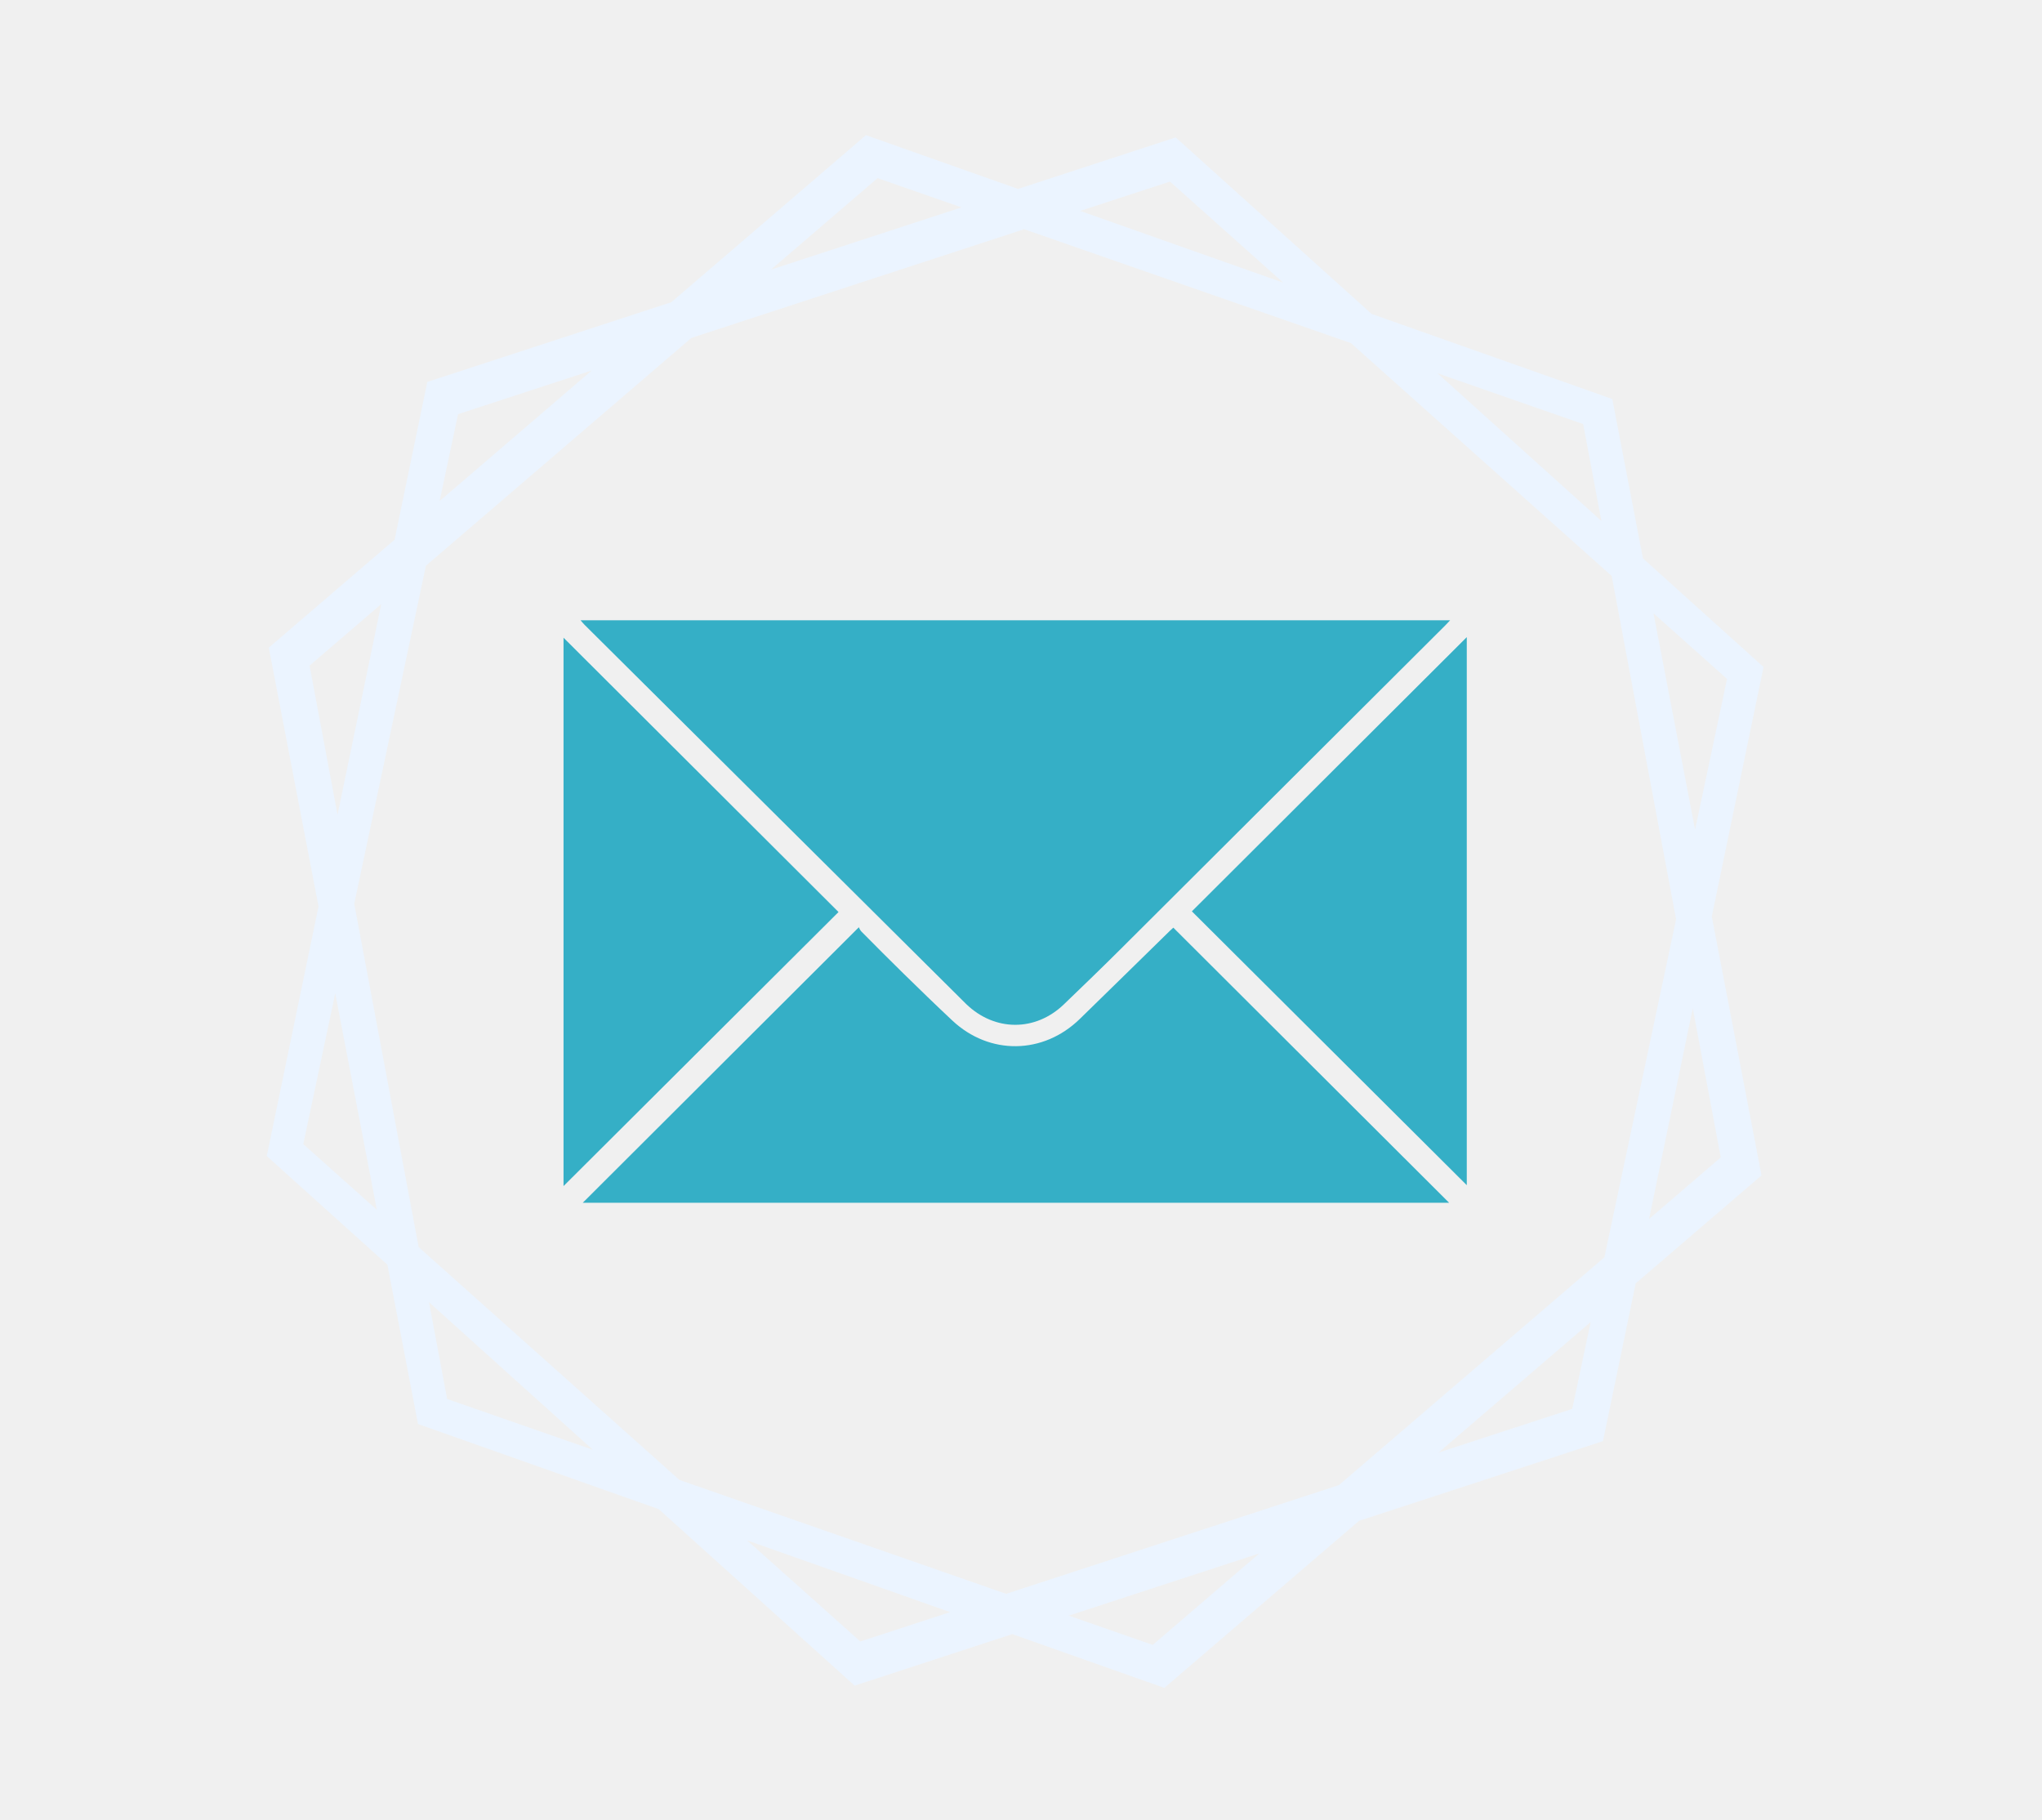
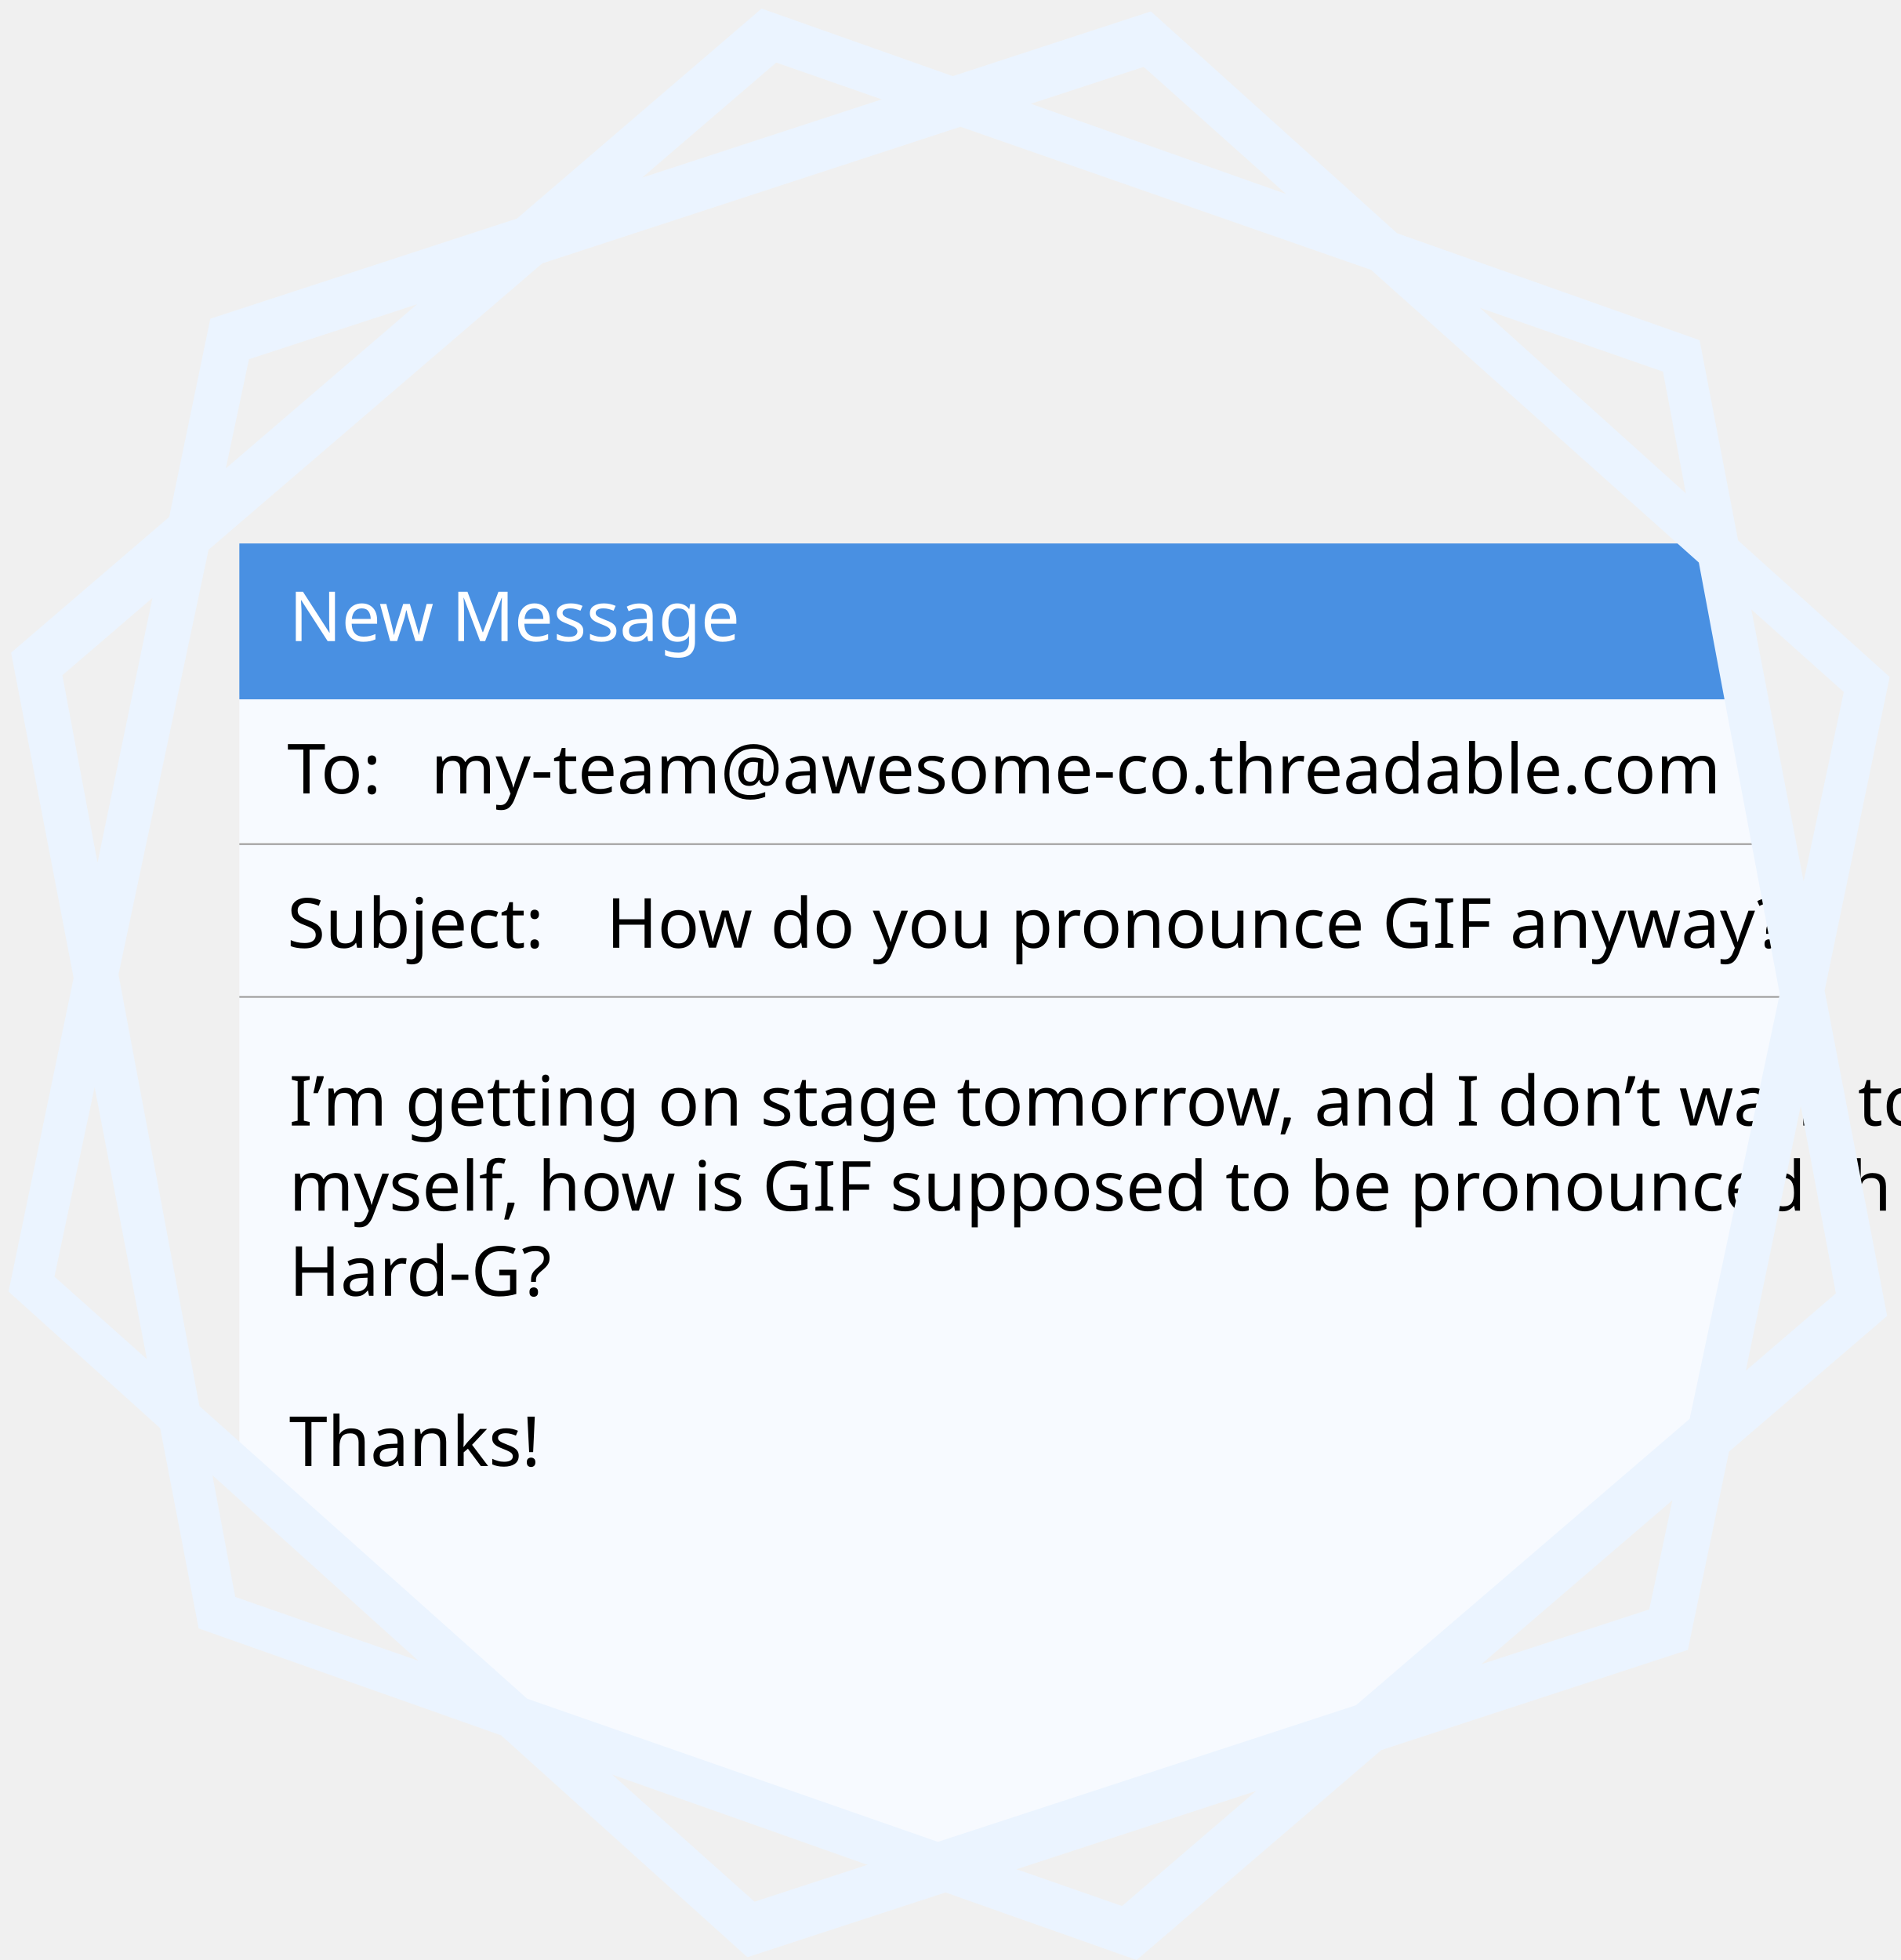
- <svg xmlns="http://www.w3.org/2000/svg" version="1.1" id="Layer_1" x="0px" y="0px" width="348.015px" height="310.051px" viewBox="0 0 348.015 310.051" enable-background="new 0 0 348.015 310.051" xml:space="preserve">
-   <path fill="#EBF4FF" d="M291.737,156.195l8.821-42.529L280.004,95.15l-5.22-27.148l-41.016-14.499L200.374,23.42l-26.87,8.778  l-25.922-9.162l-33.176,28.469L72.827,65.089L67.251,91.97L45.81,110.369l8.477,44.1l-8.822,42.535l20.559,18.518l5.217,27.146  l41.012,14.498l33.398,30.084l26.873-8.779l25.921,9.163l33.175-28.468l41.574-13.584l5.577-26.879l21.443-18.401L291.737,156.195z   M294.336,115.7l-5.446,25.685l-7.089-36.875L294.336,115.7z M285.653,156.654l-12.218,57.608l-45.246,38.823l-56.707,18.527  l-55.686-19.408l-44.446-39.68l-10.977-58.513L72.588,96.41l45.249-38.828l56.706-18.525l55.684,19.405l44.45,39.684  L285.653,156.654z M269.82,72.263l3.098,16.505l-27.931-25.161L269.82,72.263z M199.395,30.939l19.31,17.239l-34.621-12.237  L199.395,30.939z M149.567,30.354l14.314,4.988l-32.5,10.618L149.567,30.354z M78.067,70.574l22.793-7.447L74.927,85.381  L78.067,70.574z M52.759,113.427l12.215-10.483l-7.447,35.902L52.759,113.427z M51.686,194.972l5.449-25.69l7.089,36.882  L51.686,194.972z M76.205,238.408l-3.096-16.504l27.928,25.157L76.205,238.408z M146.629,279.731l-19.312-17.24l34.623,12.236  L146.629,279.731z M196.458,280.317l-14.315-4.99l32.501-10.616L196.458,280.317z M267.956,240.097l-22.789,7.442l25.93-22.249  L267.956,240.097z M288.498,171.818l4.768,25.424l-12.218,10.485L288.498,171.818z" />
-   <g>
-     <path fill-rule="evenodd" clip-rule="evenodd" fill="#35AFC6" d="M164.619,171.057c0.025,0.025,0.049,0.052,0.075,0.073   c4.863,4.67,11.775,4.688,16.628,0.019c3.28-3.149,6.55-6.309,9.771-9.518c18.418-18.343,36.819-36.703,55.225-55.058   c0.229-0.228,0.447-0.469,0.829-0.872H98.938c0.332,0.375,0.499,0.587,0.689,0.776   C121.291,128.006,142.954,149.533,164.619,171.057 M199.319,158.683c-5.099,4.988-10.184,9.985-15.287,14.956   c-6.233,6.079-15.387,6.208-21.709,0.29c-2.812-2.629-5.575-5.318-8.331-8.014c-2.414-2.36-4.797-4.76-7.174-7.16   c-0.261-0.265-0.397-0.652-0.447-0.737c-15.872,15.84-31.514,31.444-47.053,46.949h147.653   c-15.682-15.64-31.315-31.232-47.003-46.883C199.811,158.23,199.555,158.45,199.319,158.683 M96.041,108.674v93.45   c15.729-15.673,31.397-31.288,46.867-46.703C127.32,139.872,111.649,124.243,96.041,108.674 M203.131,155.303   c15.561,15.496,31.226,31.102,46.851,46.667v-93.394C234.323,124.192,218.651,139.823,203.131,155.303" />
+ <svg xmlns="http://www.w3.org/2000/svg" version="1.1" id="Layer_1" x="0px" y="0px" width="357.334px" height="368.46px" viewBox="4 -4.167 357.334 368.46" enable-background="new 4 -4.167 357.334 368.46" xml:space="preserve">
+   <g id="message" transform="translate(49, 98)">
+     <g id="body-field" transform="translate(0, 85)">
+       <polygon fill="#F7FAFF" points="0,84.728 54.485,133.37 131.981,160.38 210.896,134.597 273.863,80.568 290.867,0.398     290.83,0.203 0,0.203   " />
+       <text transform="matrix(1 0 0 1 9.3506 24.4277)" font-family="'HelveticaNeue-Light'" font-size="13">I’m getting on stage tomorrow, and I don’t want to</text>
+       <text transform="matrix(1 0 0 1 9.3506 40.4277)" font-family="'HelveticaNeue-Light'" font-size="13">myself, how is GIF supposed to be pronounced th</text>
+       <text transform="matrix(1 0 0 1 9.3506 56.4277)" font-family="'HelveticaNeue-Light'" font-size="13">Hard-G?</text>
+       <text transform="matrix(1 0 0 1 9.3506 88.4277)" font-family="'HelveticaNeue-Light'" font-size="13">Thanks!</text>
+     </g>
+     <g id="Subject:-field" transform="translate(0, 57)">
+       <polygon fill="#F7FAFF" points="0,28 290.792,28 285.477,-0.333 0,-0.333   " />
+       <text transform="matrix(1 0 0 1 9 19)" font-family="'HelveticaNeue-Medium'" font-size="13">Subject:</text>
+       <polygon fill="none" stroke="#979797" stroke-width="0.283" points="290.867,28.398 290.84,28.25 0,28.25 290.84,28.25   " />
+       <polygon fill="none" stroke="#979797" stroke-width="0.283" points="290.867,-0.333 290.84,-0.481 0,-0.481 290.84,-0.481   " />
+       <text transform="matrix(1 0 0 1 69 19)" font-family="'HelveticaNeue-Light'" font-size="13">How do you pronounce GIF anyway?</text>
+     </g>
+     <g id="To:-field" transform="translate(0, 28)">
+       <polygon fill="#F7FAFF" points="0,28.25 285.398,28.25 280.161,0.333 0,0.333   " />
+       <text transform="matrix(1 0 0 1 9 19)" font-family="'HelveticaNeue-Medium'" font-size="13">To:</text>
+       <text transform="matrix(1 0 0 1 36 19)" font-family="'HelveticaNeue-Light'" font-size="13">my-team@awesome-co.threadable.com</text>
+     </g>
+     <g id="Title-Bar">
+       <polygon fill="#4990E2" points="271.139,0 0,0 0,29.3 280.343,29.3 275.592,3.976   " />
+       <text transform="matrix(1 0 0 1 9.3506 18.3564)" fill="#FFFFFF" font-family="'HelveticaNeue-Light'" font-size="13">New Message</text>
+     </g>
  </g>
+   <path id="hexa" fill="#EBF4FF" d="M347.047,182.064l12.229-58.963L330.78,97.429l-7.237-37.638l-56.866-20.102L220.379-2.019  l-37.253,12.17L147.187-2.551l-45.996,39.47L43.544,55.752l-7.73,37.269L6.087,118.529l11.753,61.141L5.609,238.642l28.503,25.675  l7.233,37.636l56.86,20.1l46.304,41.71l37.257-12.172l35.937,12.704l45.995-39.47l57.639-18.832l7.732-37.267l29.729-25.512  L347.047,182.064L347.047,182.064z M350.65,125.92l-7.552,35.61l-9.828-51.125L350.65,125.92L350.65,125.92z M338.612,182.7  l-16.94,79.869l-62.73,53.825l-78.619,25.687l-77.205-26.908L41.497,260.16l-15.219-81.125l16.936-79.859l62.734-53.832  l78.619-25.683l77.201,26.903l61.627,55.019L338.612,182.7L338.612,182.7z M316.66,65.698l4.296,22.883L282.23,53.698L316.66,65.698  L316.66,65.698z M219.021,8.406l26.772,23.9l-48-16.965L219.021,8.406L219.021,8.406z M149.939,7.595l19.845,6.916l-45.059,14.721  L149.939,7.595L149.939,7.595z M50.81,63.356L82.41,53.032L46.457,83.886L50.81,63.356L50.81,63.356z M15.722,122.769l16.935-14.534  l-10.325,49.775L15.722,122.769L15.722,122.769z M14.234,235.825l7.555-35.617l9.828,51.134L14.234,235.825L14.234,235.825z   M48.228,296.046l-4.292-22.882l38.72,34.878L48.228,296.046L48.228,296.046z M145.865,353.337l-26.774-23.901l48.002,16.964  L145.865,353.337L145.865,353.337z M214.95,354.149l-19.847-6.918l45.06-14.719L214.95,354.149L214.95,354.149z M314.075,298.388  l-31.595,10.317l35.95-30.846L314.075,298.388L314.075,298.388z M342.557,203.724l6.609,35.249l-16.938,14.537L342.557,203.724  L342.557,203.724z" />
</svg>
